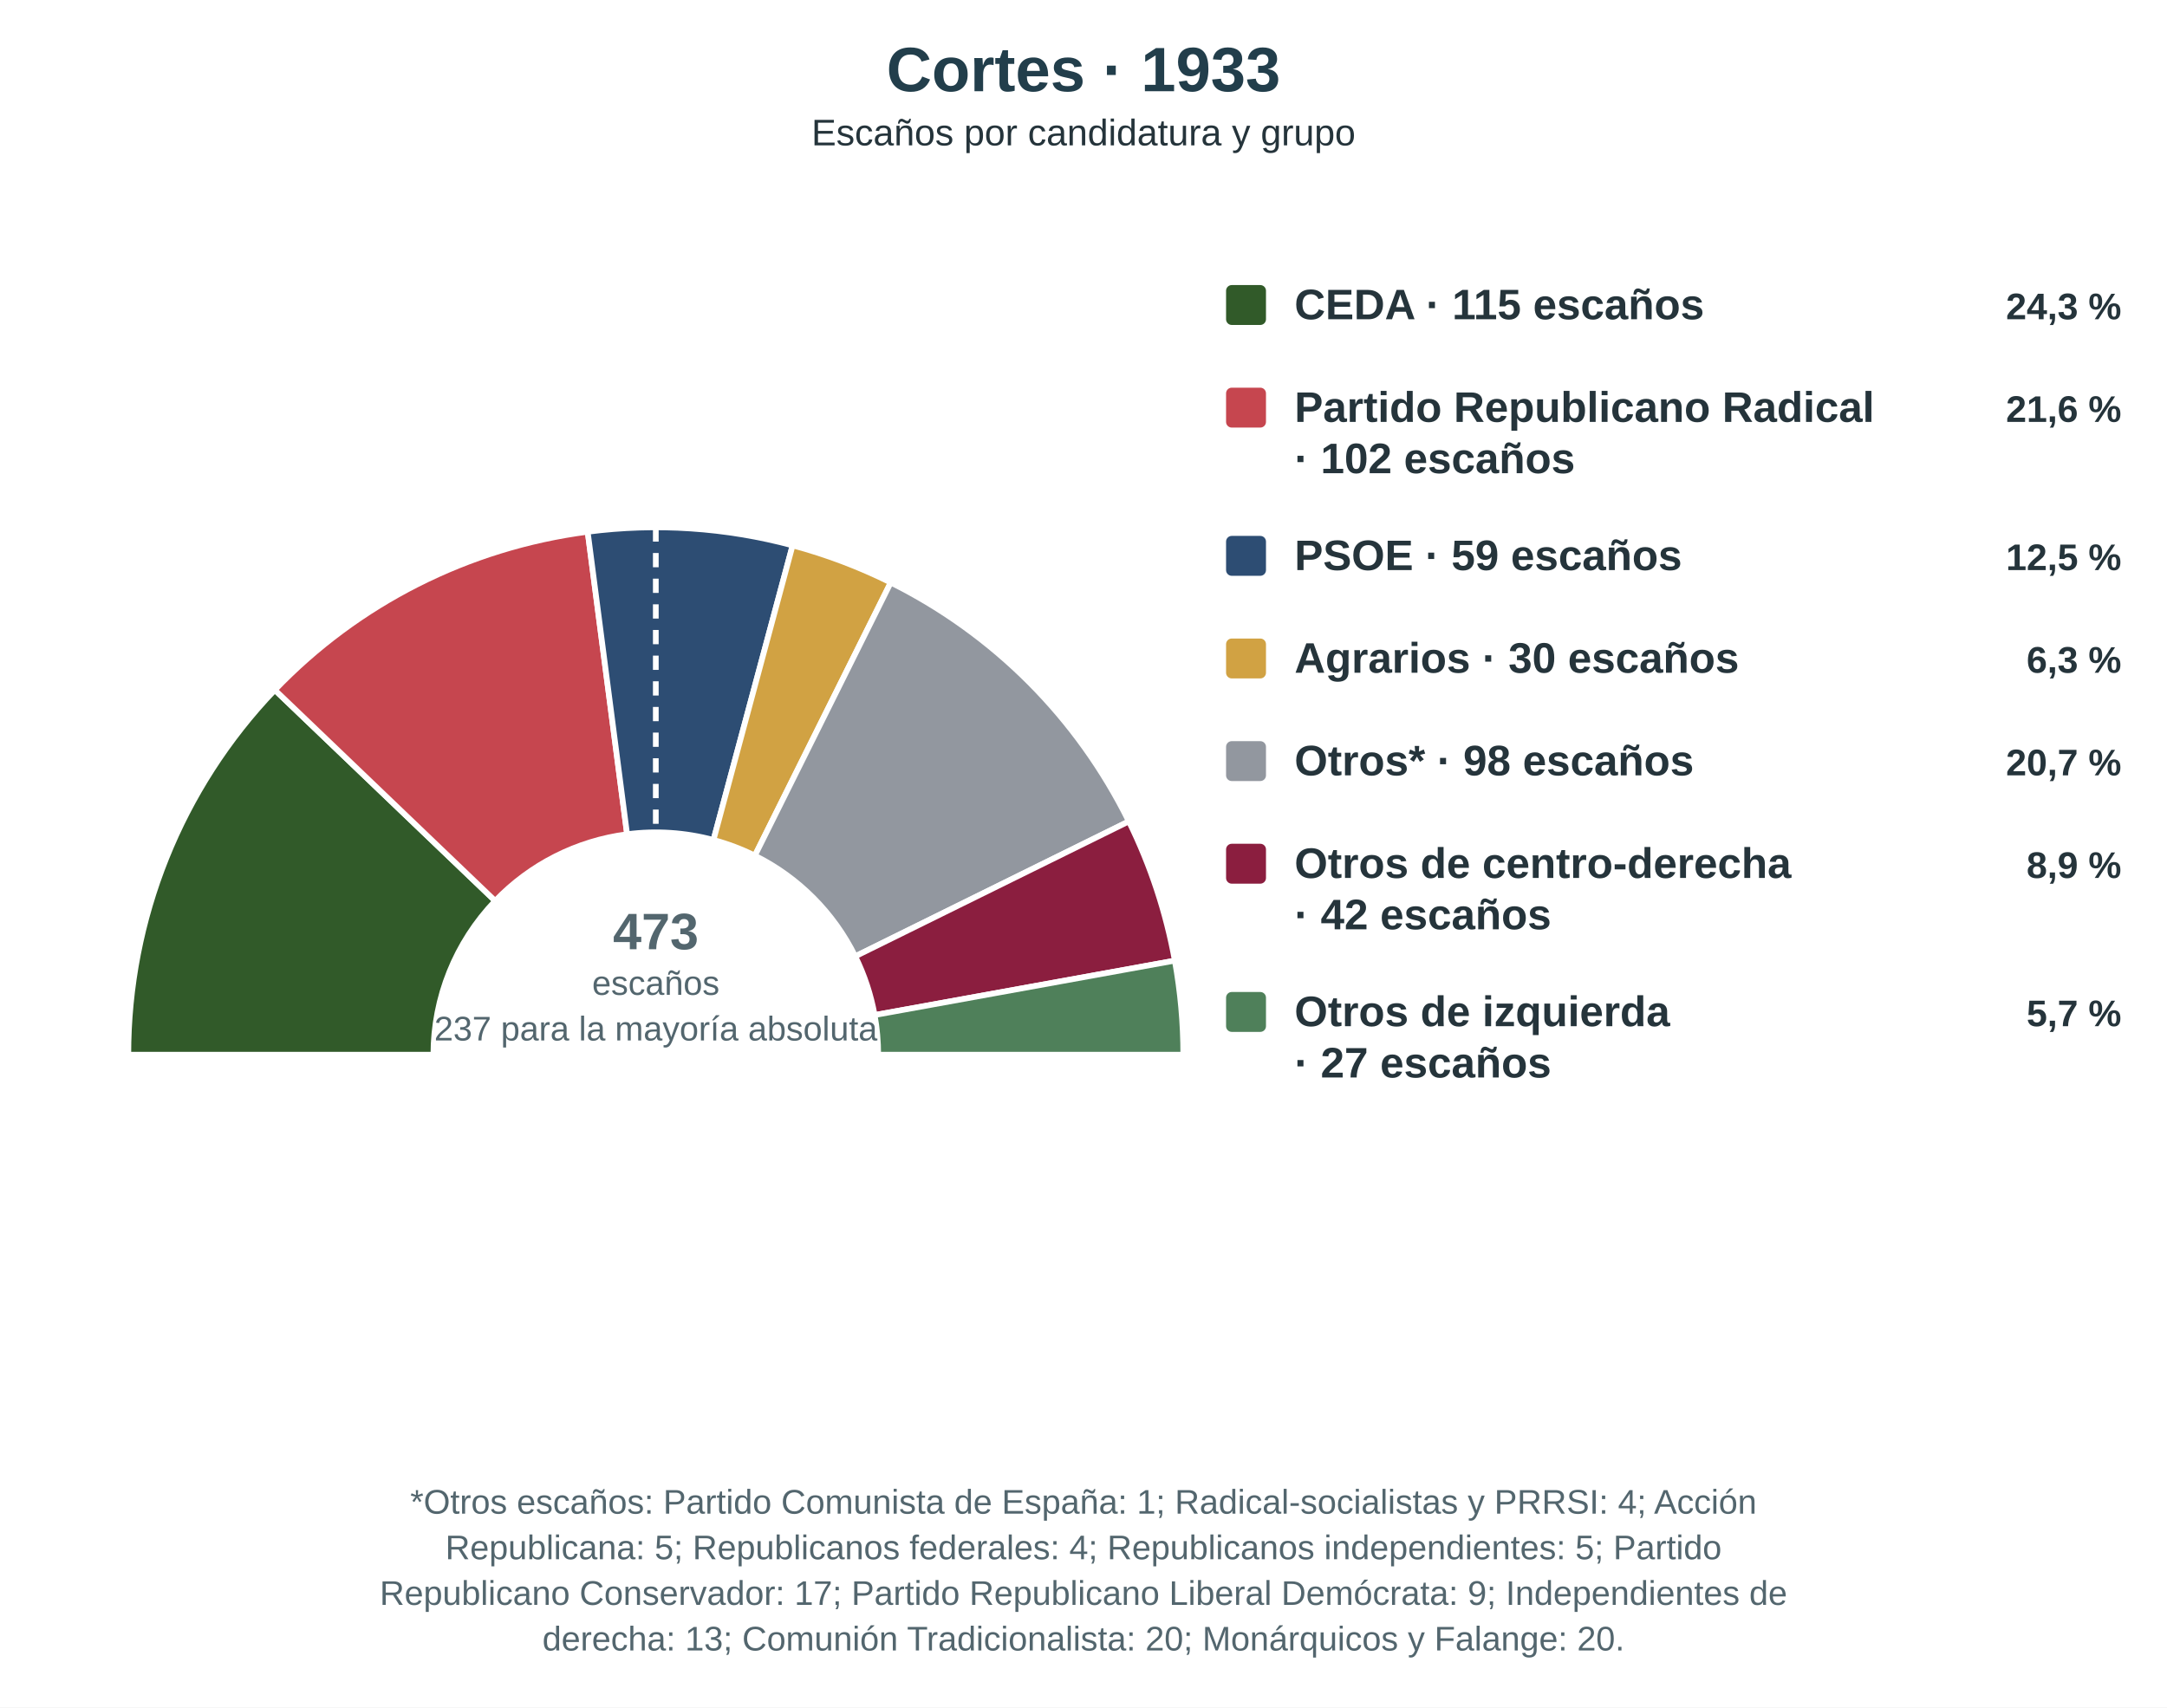
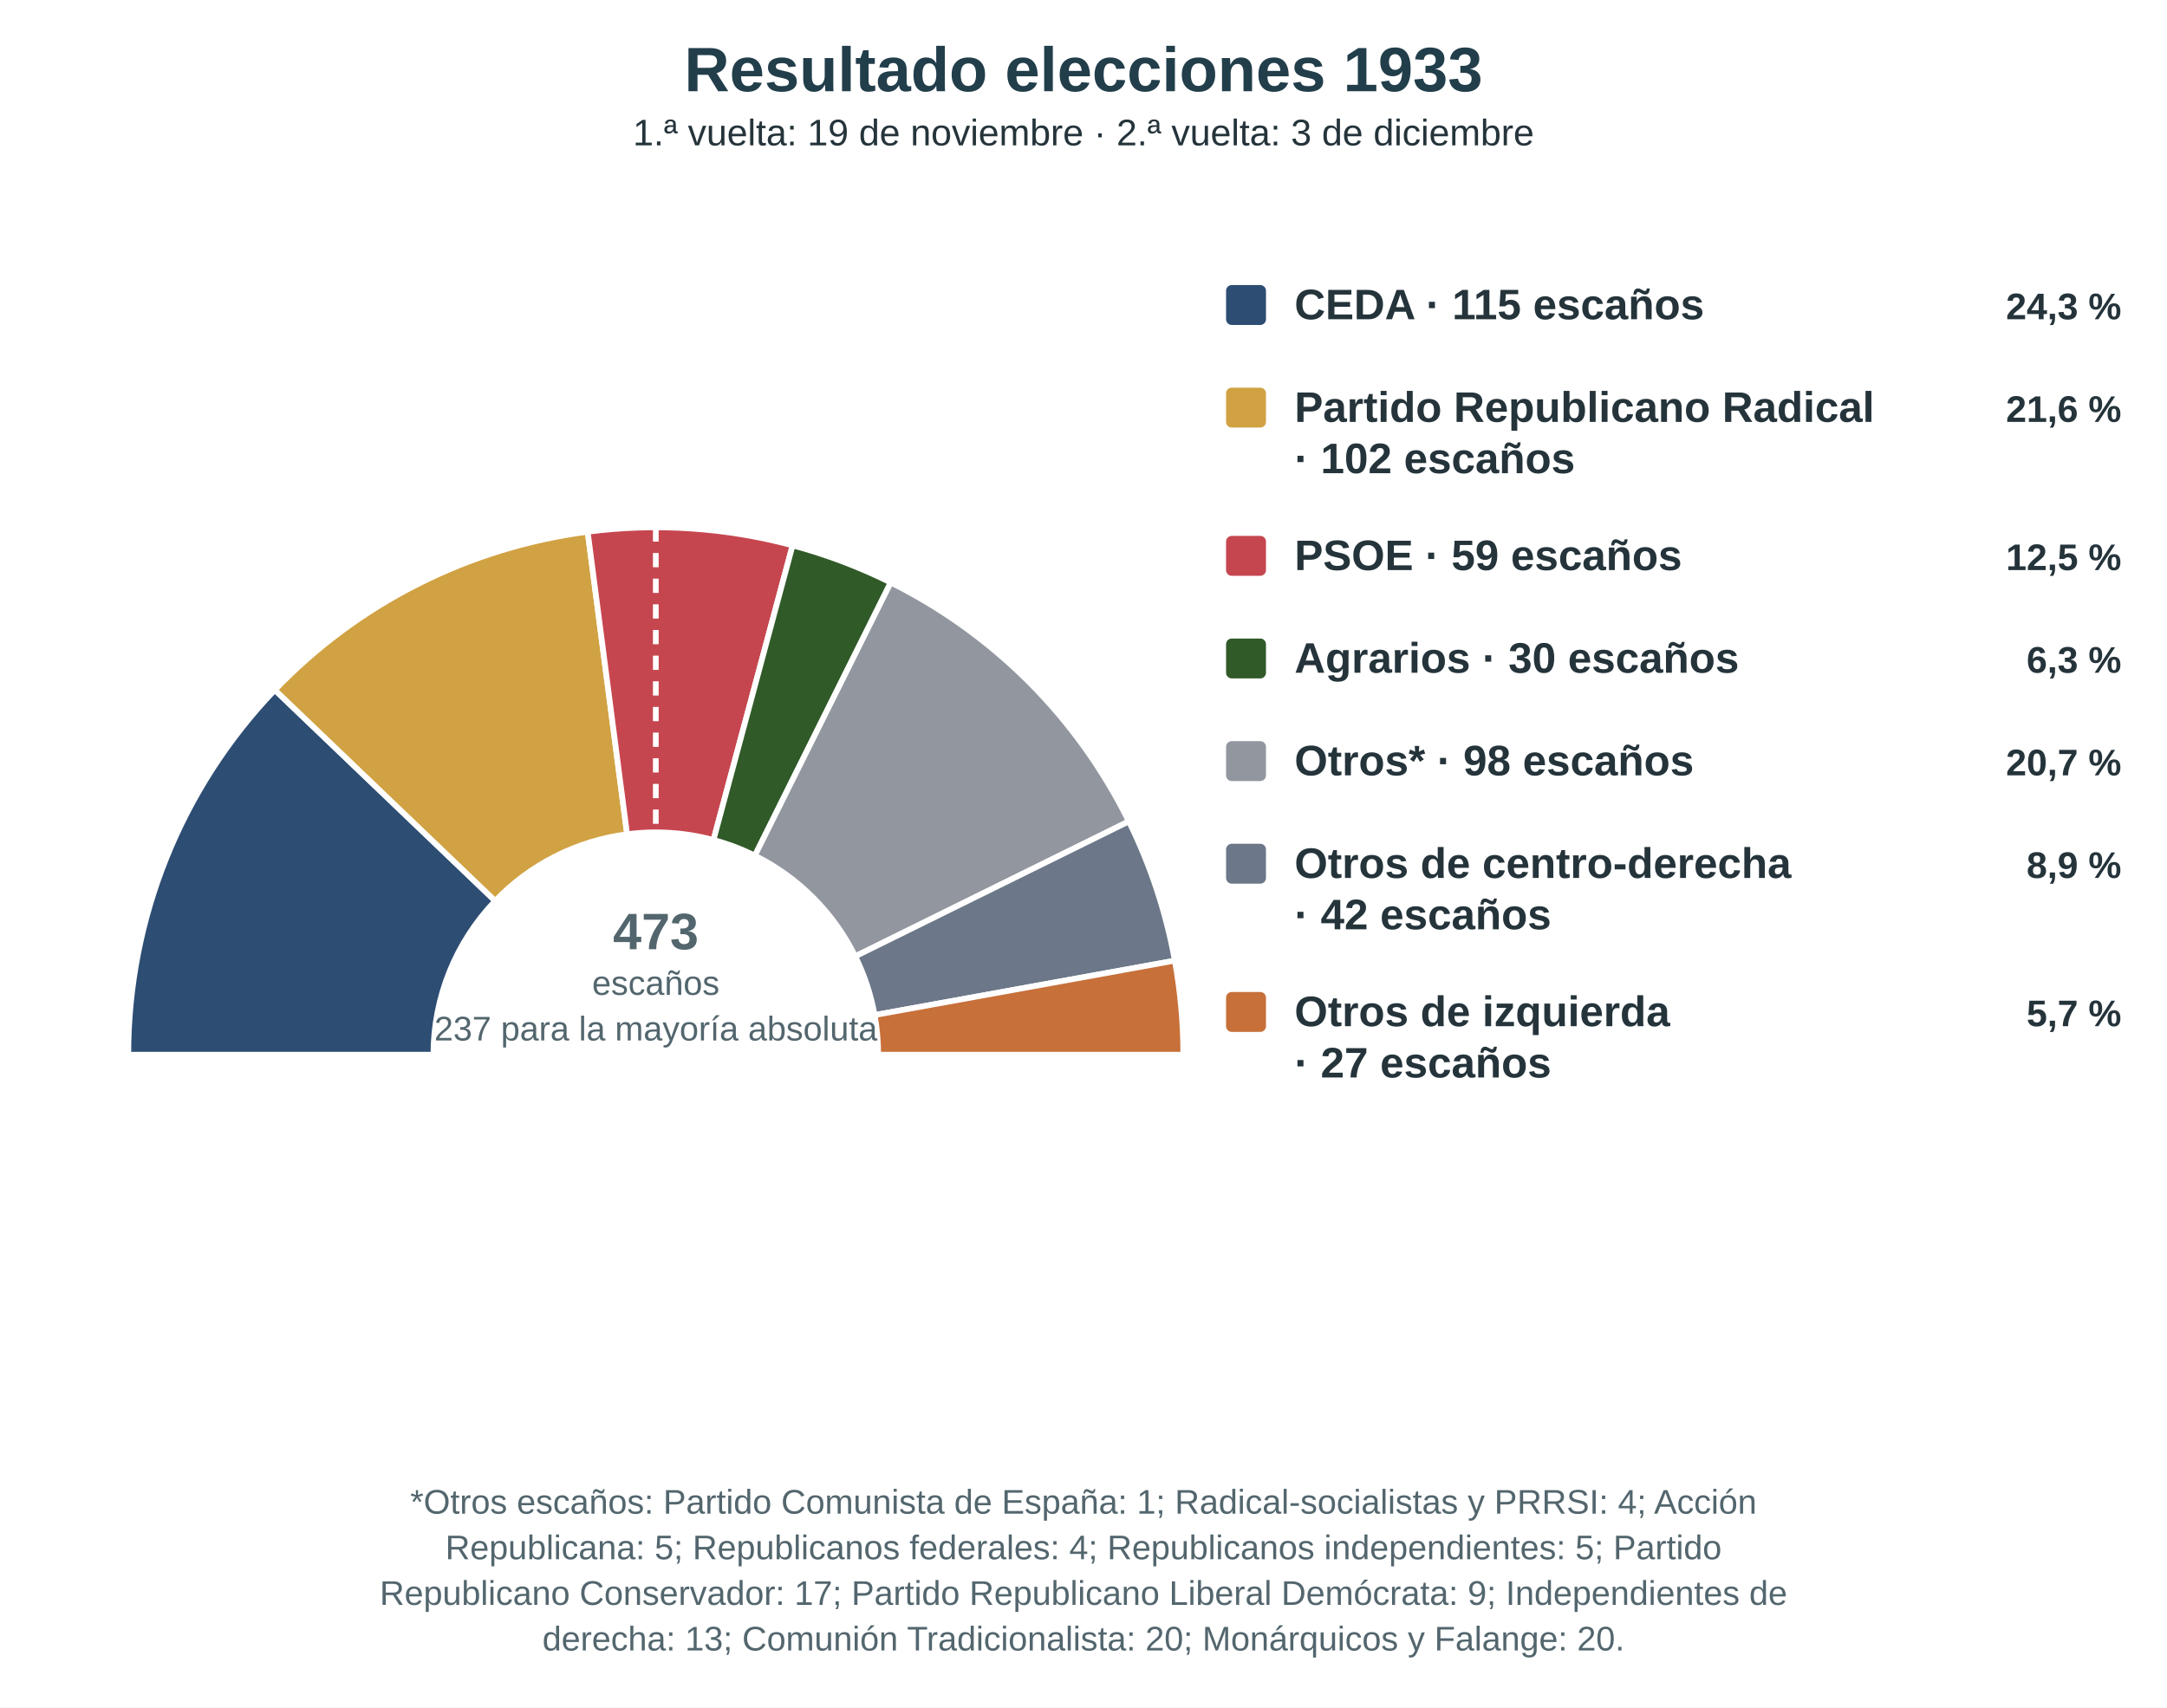
<svg xmlns="http://www.w3.org/2000/svg" width="760" height="599" viewBox="0 0 760 599" role="img" aria-labelledby="title desc">
  <style>text{font-family:"Arial Narrow",Arial,sans-serif;fill:#25343b}.title{font-size:22px;font-weight:700;fill:#223e4b}.subtitle{font-size:13px}.party{font-size:15px;font-weight:700}.share{font-size:13px;font-weight:600}.metric{font-size:12px;fill:#53666e}.center-seat{font-size:18px;font-weight:700;fill:#53666e}.center-note{font-size:12px;fill:#53666e}.other-seats-note{font-size:12px;fill:#53666e}.sector{stroke:#fff;stroke-width:2}</style>
  <rect width="760" height="599" fill="#fff" />
-   <text class="title" x="380" y="32" text-anchor="middle">Cortes · 1933</text>
-   <text class="subtitle" x="380" y="51" text-anchor="middle">Escaños por candidatura y grupo</text>
-   <path class="sector" data-party="CEDA" data-seats="115" data-seat-percent="24.313" fill="#315a29" d="M45.00,370.00 A185,185 0 0 1 96.39,242.04 L173.67,316.05 A78,78 0 0 0 152.00,370.00 Z" />
-   <path class="sector" data-party="Partido Republicano Radical" data-seats="102" data-seat-percent="21.564" fill="#c6464f" d="M96.39,242.04 A185,185 0 0 1 206.11,186.55 L219.93,292.65 A78,78 0 0 0 173.67,316.05 Z" />
-   <path class="sector" data-party="PSOE" data-seats="59" data-seat-percent="12.474" fill="#2d4d73" d="M206.11,186.55 A185,185 0 0 1 277.98,191.33 L250.23,294.67 A78,78 0 0 0 219.93,292.65 Z" />
-   <path class="sector" data-party="Agrarios" data-seats="30" data-seat-percent="6.342" fill="#d1a243" d="M277.98,191.33 A185,185 0 0 1 312.40,204.36 L264.74,300.16 A78,78 0 0 0 250.23,294.67 Z" />
+   <text class="title" x="380" y="32" text-anchor="middle">Resultado elecciones 1933</text>
+   <text class="subtitle" x="380" y="51" text-anchor="middle">1.ª vuelta: 19 de noviembre · 2.ª vuelta: 3 de diciembre</text>
+   <path class="sector" data-party="CEDA" data-seats="115" data-seat-percent="24.313" fill="#2d4d73" d="M45.00,370.00 A185,185 0 0 1 96.39,242.04 L173.67,316.05 A78,78 0 0 0 152.00,370.00 Z" />
+   <path class="sector" data-party="Partido Republicano Radical" data-seats="102" data-seat-percent="21.564" fill="#d1a243" d="M96.39,242.04 A185,185 0 0 1 206.11,186.55 L219.93,292.65 A78,78 0 0 0 173.67,316.05 Z" />
+   <path class="sector" data-party="PSOE" data-seats="59" data-seat-percent="12.474" fill="#c6464f" d="M206.11,186.55 A185,185 0 0 1 277.98,191.33 L250.23,294.67 A78,78 0 0 0 219.93,292.65 Z" />
+   <path class="sector" data-party="Agrarios" data-seats="30" data-seat-percent="6.342" fill="#315a29" d="M277.98,191.33 A185,185 0 0 1 312.40,204.36 L264.74,300.16 A78,78 0 0 0 250.23,294.67 Z" />
  <path class="sector" data-party="Otros*" data-seats="98" data-seat-percent="20.719" fill="#92979f" d="M312.40,204.36 A185,185 0 0 1 395.91,288.15 L299.95,335.49 A78,78 0 0 0 264.74,300.16 Z" />
-   <path class="sector" data-party="Otros de centro-derecha" data-seats="42" data-seat-percent="8.879" fill="#8b1e3f" d="M395.91,288.15 A185,185 0 0 1 412.03,337.00 L306.75,356.09 A78,78 0 0 0 299.95,335.49 Z" />
-   <path class="sector" data-party="Otros de izquierda" data-seats="27" data-seat-percent="5.708" fill="#4f805a" d="M412.03,337.00 A185,185 0 0 1 415.00,370.00 L308.00,370.00 A78,78 0 0 0 306.75,356.09 Z" />
+   <path class="sector" data-party="Otros de centro-derecha" data-seats="42" data-seat-percent="8.879" fill="#6c7889" d="M395.91,288.15 A185,185 0 0 1 412.03,337.00 L306.75,356.09 A78,78 0 0 0 299.95,335.49 Z" />
+   <path class="sector" data-party="Otros de izquierda" data-seats="27" data-seat-percent="5.708" fill="#c7703a" d="M412.03,337.00 A185,185 0 0 1 415.00,370.00 L308.00,370.00 A78,78 0 0 0 306.75,356.09 Z" />
  <line x1="230" y1="185" x2="230" y2="292" stroke="#fff" stroke-width="2" stroke-dasharray="5 4" />
  <circle cx="230" cy="370" r="77" fill="#fff" />
  <text class="center-seat" x="230" y="333" text-anchor="middle">473</text>
  <text class="center-note" x="230" y="349" text-anchor="middle">escaños</text>
  <text class="center-note" x="230" y="365" text-anchor="middle">237 para la mayoría absoluta</text>
-   <rect x="430" y="100" width="14" height="14" rx="2" fill="#315a29" />
+   <rect x="430" y="100" width="14" height="14" rx="2" fill="#2d4d73" />
  <text class="party" x="454" y="112">CEDA · 115 escaños</text>
  <text class="share" x="744" y="112" text-anchor="end">24,3 %</text>
-   <rect x="430" y="136" width="14" height="14" rx="2" fill="#c6464f" />
+   <rect x="430" y="136" width="14" height="14" rx="2" fill="#d1a243" />
  <text class="party" x="454" y="148">Partido Republicano Radical</text>
  <text class="share" x="744" y="148" text-anchor="end">21,6 %</text>
  <text class="party" x="454" y="166">· 102 escaños</text>
-   <rect x="430" y="188" width="14" height="14" rx="2" fill="#2d4d73" />
+   <rect x="430" y="188" width="14" height="14" rx="2" fill="#c6464f" />
  <text class="party" x="454" y="200">PSOE · 59 escaños</text>
  <text class="share" x="744" y="200" text-anchor="end">12,5 %</text>
-   <rect x="430" y="224" width="14" height="14" rx="2" fill="#d1a243" />
+   <rect x="430" y="224" width="14" height="14" rx="2" fill="#315a29" />
  <text class="party" x="454" y="236">Agrarios · 30 escaños</text>
  <text class="share" x="744" y="236" text-anchor="end">6,3 %</text>
  <rect x="430" y="260" width="14" height="14" rx="2" fill="#92979f" />
  <text class="party" x="454" y="272">Otros* · 98 escaños</text>
  <text class="share" x="744" y="272" text-anchor="end">20,7 %</text>
-   <rect x="430" y="296" width="14" height="14" rx="2" fill="#8b1e3f" />
+   <rect x="430" y="296" width="14" height="14" rx="2" fill="#6c7889" />
  <text class="party" x="454" y="308">Otros de centro-derecha</text>
  <text class="share" x="744" y="308" text-anchor="end">8,9 %</text>
  <text class="party" x="454" y="326">· 42 escaños</text>
-   <rect x="430" y="348" width="14" height="14" rx="2" fill="#4f805a" />
+   <rect x="430" y="348" width="14" height="14" rx="2" fill="#c7703a" />
  <text class="party" x="454" y="360">Otros de izquierda</text>
  <text class="share" x="744" y="360" text-anchor="end">5,7 %</text>
  <text class="party" x="454" y="378">· 27 escaños</text>
  <text class="other-seats-note" x="380" y="531" text-anchor="middle">*Otros escaños: Partido Comunista de España: 1; Radical-socialistas y PRRSI: 4; Acción</text>
  <text class="other-seats-note" x="380" y="547" text-anchor="middle">Republicana: 5; Republicanos federales: 4; Republicanos independientes: 5; Partido</text>
  <text class="other-seats-note" x="380" y="563" text-anchor="middle">Republicano Conservador: 17; Partido Republicano Liberal Demócrata: 9; Independientes de</text>
  <text class="other-seats-note" x="380" y="579" text-anchor="middle">derecha: 13; Comunión Tradicionalista: 20; Monárquicos y Falange: 20.</text>
</svg>
